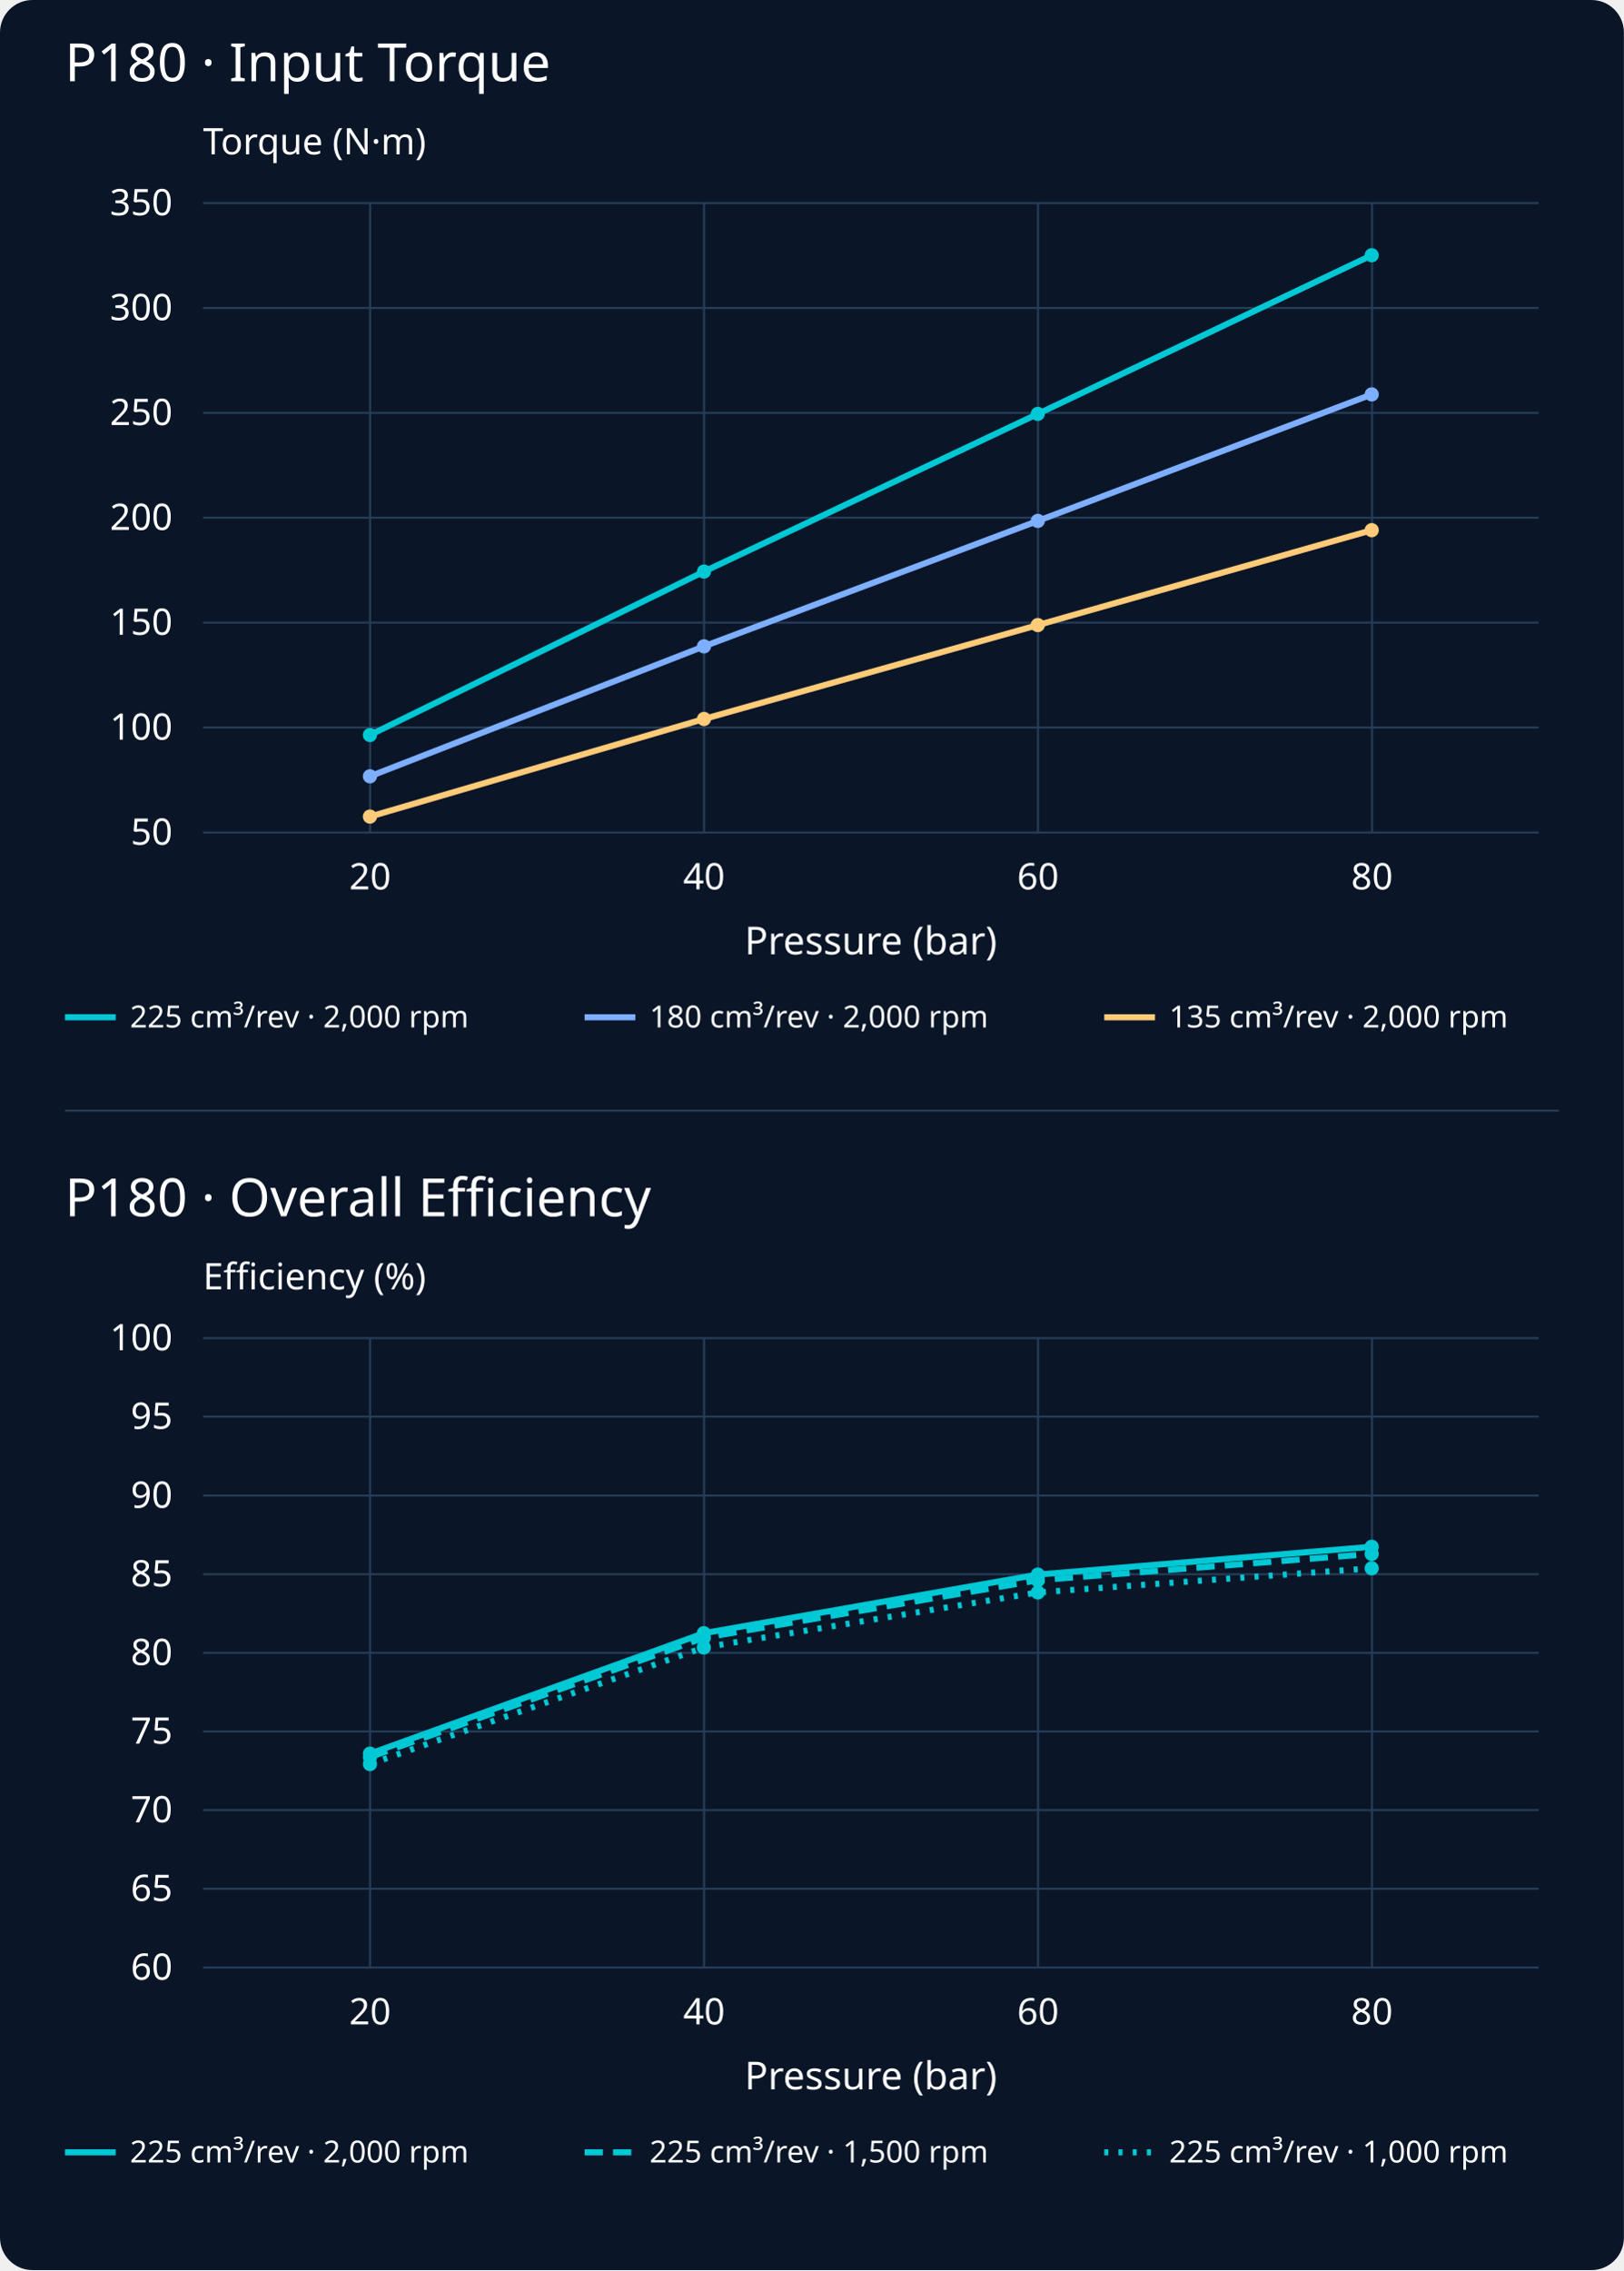
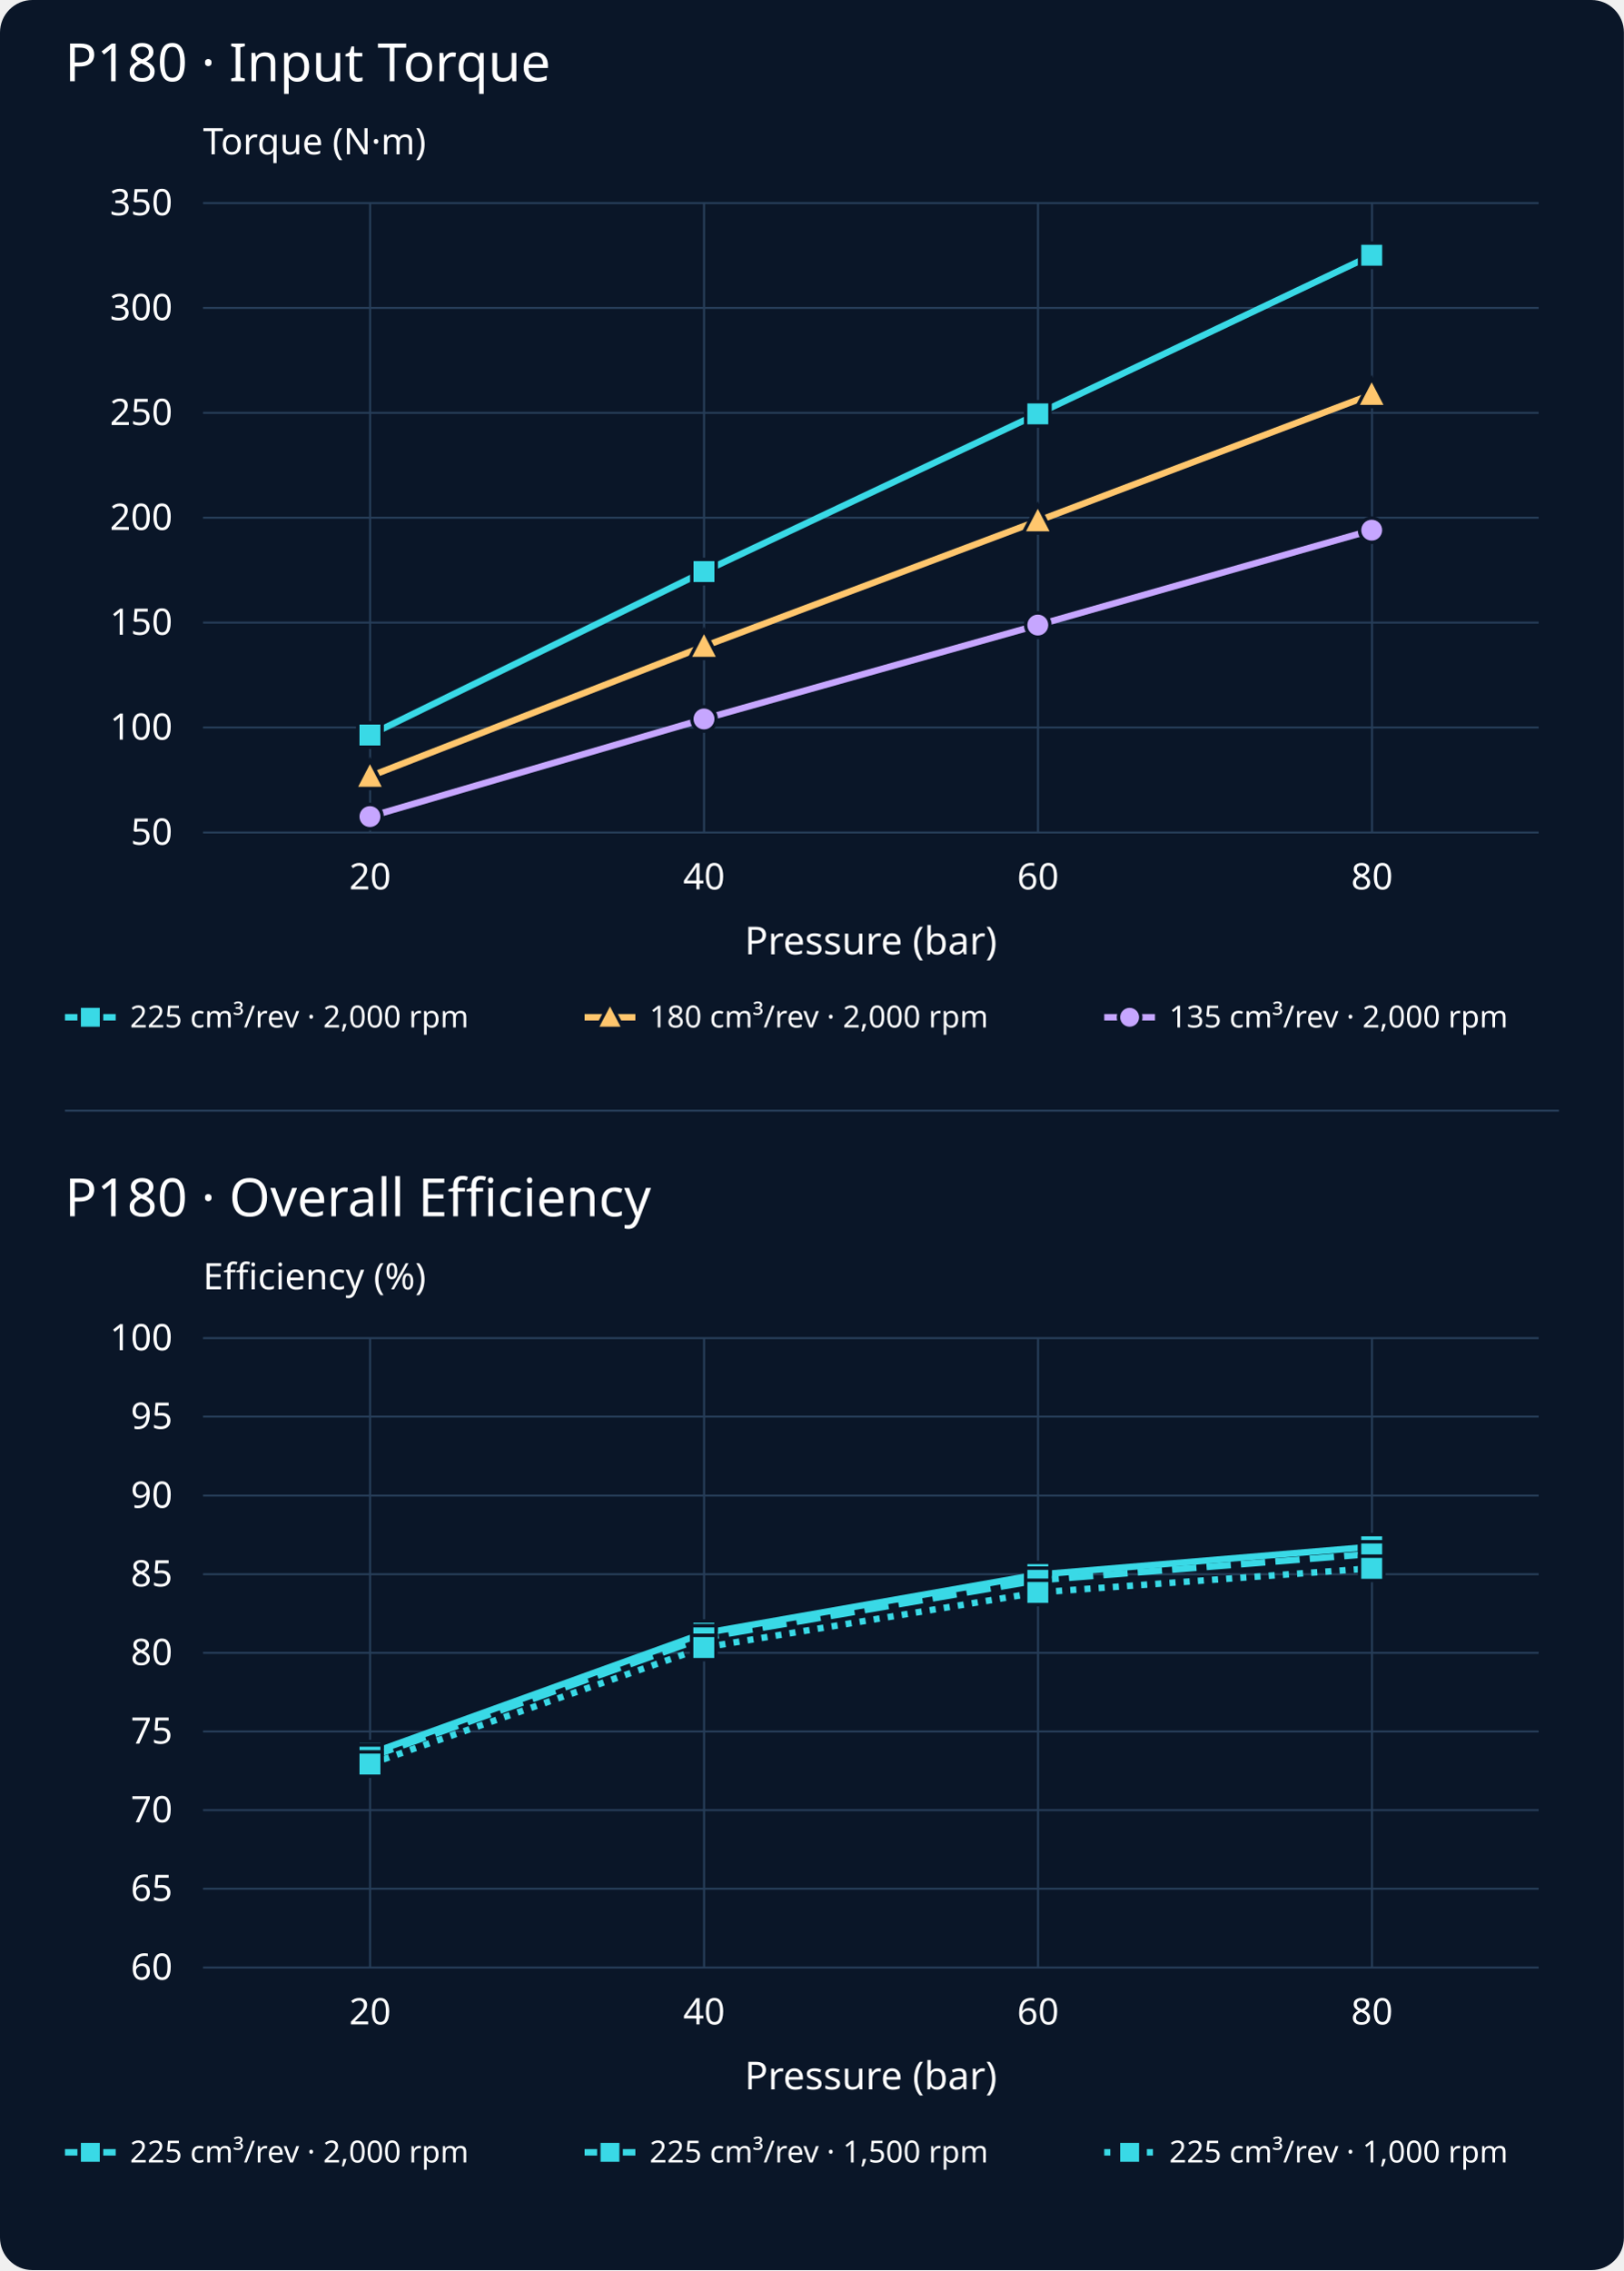
- <svg xmlns="http://www.w3.org/2000/svg" viewBox="0 0 800 1118" class="wq-chart" role="img" aria-label="P180 Input Torque and Overall Efficiency" style="font-family:Avenir, Avenir Next, Nunito Sans, sans-serif">
-   <rect width="800" height="1118" rx="16" fill="#0a1628" />
+ <svg xmlns="http://www.w3.org/2000/svg" aria-label="P180 Input Torque and Overall Efficiency" class="wq-chart" data-wq-readable="true" role="img" style="font-family:Avenir, Avenir Next, Nunito Sans, sans-serif" viewBox="0 0 800 1118">
+   <rect fill="#0a1628" height="1118" rx="16" width="800" />
  <g transform="translate(0 0)">
-     <text x="32.000" y="40.000" fill="#FFFFFF" font-size="26" text-anchor="start">P180 · Input Torque</text>
-     <text x="100.000" y="76.000" fill="#FFFFFF" font-size="18" text-anchor="start">Torque (N·m)</text>
+     <text fill="#FFFFFF" font-size="26" text-anchor="start" x="32.000" y="40.000">P180 · Input Torque</text>
+     <text fill="#FFFFFF" font-size="18" text-anchor="start" x="100.000" y="76.000">Torque (N·m)</text>
    <path d="M100 410.000H758" stroke="#263d58" stroke-width="1" />
-     <text x="85.000" y="416.000" fill="#FFFFFF" font-size="18" text-anchor="end">50</text>
+     <text fill="#FFFFFF" font-size="18" text-anchor="end" x="85.000" y="416.000">50</text>
    <path d="M100 358.273H758" stroke="#263d58" stroke-width="1" />
-     <text x="85.000" y="364.273" fill="#FFFFFF" font-size="18" text-anchor="end">100</text>
+     <text fill="#FFFFFF" font-size="18" text-anchor="end" x="85.000" y="364.273">100</text>
    <path d="M100 306.618H758" stroke="#263d58" stroke-width="1" />
-     <text x="85.000" y="312.618" fill="#FFFFFF" font-size="18" text-anchor="end">150</text>
+     <text fill="#FFFFFF" font-size="18" text-anchor="end" x="85.000" y="312.618">150</text>
    <path d="M100 254.964H758" stroke="#263d58" stroke-width="1" />
-     <text x="85.000" y="260.964" fill="#FFFFFF" font-size="18" text-anchor="end">200</text>
+     <text fill="#FFFFFF" font-size="18" text-anchor="end" x="85.000" y="260.964">200</text>
    <path d="M100 203.309H758" stroke="#263d58" stroke-width="1" />
-     <text x="85.000" y="209.309" fill="#FFFFFF" font-size="18" text-anchor="end">250</text>
+     <text fill="#FFFFFF" font-size="18" text-anchor="end" x="85.000" y="209.309">250</text>
    <path d="M100 151.655H758" stroke="#263d58" stroke-width="1" />
-     <text x="85.000" y="157.655" fill="#FFFFFF" font-size="18" text-anchor="end">300</text>
+     <text fill="#FFFFFF" font-size="18" text-anchor="end" x="85.000" y="157.655">300</text>
    <path d="M100 100.000H758" stroke="#263d58" stroke-width="1" />
-     <text x="85.000" y="106.000" fill="#FFFFFF" font-size="18" text-anchor="end">350</text>
+     <text fill="#FFFFFF" font-size="18" text-anchor="end" x="85.000" y="106.000">350</text>
    <path d="M182.313 100V410" stroke="#263d58" />
-     <text x="182.313" y="438.000" fill="#FFFFFF" font-size="18" text-anchor="middle">20</text>
+     <text fill="#FFFFFF" font-size="18" text-anchor="middle" x="182.313" y="438.000">20</text>
    <path d="M346.839 100V410" stroke="#263d58" />
-     <text x="346.839" y="438.000" fill="#FFFFFF" font-size="18" text-anchor="middle">40</text>
+     <text fill="#FFFFFF" font-size="18" text-anchor="middle" x="346.839" y="438.000">40</text>
    <path d="M511.366 100V410" stroke="#263d58" />
-     <text x="511.366" y="438.000" fill="#FFFFFF" font-size="18" text-anchor="middle">60</text>
+     <text fill="#FFFFFF" font-size="18" text-anchor="middle" x="511.366" y="438.000">60</text>
    <path d="M675.923 100V410" stroke="#263d58" />
-     <text x="675.923" y="438.000" fill="#FFFFFF" font-size="18" text-anchor="middle">80</text>
-     <text x="429.000" y="470.000" fill="#FFFFFF" font-size="19" text-anchor="middle">Pressure (bar)</text>
-     <path d="M182.24 361.996 L346.813 281.489 L511.263 203.833 L675.76 125.696" fill="none" stroke="#00c8d4" stroke-width="3" stroke-dasharray="" />
-     <circle cx="182.24" cy="361.996" r="3.5" fill="#00c8d4" />
-     <circle cx="346.813" cy="281.489" r="3.5" fill="#00c8d4" />
-     <circle cx="511.263" cy="203.833" r="3.5" fill="#00c8d4" />
-     <circle cx="675.76" cy="125.696" r="3.5" fill="#00c8d4" />
-     <path d="M32 501h25" stroke="#00c8d4" stroke-width="3" stroke-dasharray="" />
-     <text x="64.000" y="506.000" fill="#FFFFFF" font-size="15" text-anchor="start">225 cm³/rev · 2,000 rpm</text>
-     <path d="M182.24 382.326 L346.813 318.31 L511.263 256.534 L675.76 194.235" fill="none" stroke="#7eafff" stroke-width="3" stroke-dasharray="" />
-     <circle cx="182.24" cy="382.326" r="3.5" fill="#7eafff" />
-     <circle cx="346.813" cy="318.31" r="3.5" fill="#7eafff" />
-     <circle cx="511.263" cy="256.534" r="3.5" fill="#7eafff" />
-     <circle cx="675.76" cy="194.235" r="3.5" fill="#7eafff" />
-     <path d="M288 501h25" stroke="#7eafff" stroke-width="3" stroke-dasharray="" />
-     <text x="320.000" y="506.000" fill="#FFFFFF" font-size="15" text-anchor="start">180 cm³/rev · 2,000 rpm</text>
-     <path d="M182.24 402.162 L346.813 354.085 L511.263 307.84 L675.76 261.101" fill="none" stroke="#ffcb79" stroke-width="3" stroke-dasharray="" />
-     <circle cx="182.24" cy="402.162" r="3.5" fill="#ffcb79" />
-     <circle cx="346.813" cy="354.085" r="3.5" fill="#ffcb79" />
-     <circle cx="511.263" cy="307.84" r="3.5" fill="#ffcb79" />
-     <circle cx="675.76" cy="261.101" r="3.5" fill="#ffcb79" />
-     <path d="M544 501h25" stroke="#ffcb79" stroke-width="3" stroke-dasharray="" />
-     <text x="576.000" y="506.000" fill="#FFFFFF" font-size="15" text-anchor="start">135 cm³/rev · 2,000 rpm</text>
+     <text fill="#FFFFFF" font-size="18" text-anchor="middle" x="675.923" y="438.000">80</text>
+     <text fill="#FFFFFF" font-size="19" text-anchor="middle" x="429.000" y="470.000">Pressure (bar)</text>
+     <path d="M182.24 361.996 L346.813 281.489 L511.263 203.833 L675.76 125.696" data-wq-series="225 cm³/rev · 2,000 rpm" fill="none" stroke="#39d9e6" stroke-dasharray="" stroke-width="3.2" />
+     <rect class="wq-series-marker" fill="#39d9e6" height="12" stroke="#0a1628" stroke-width="1.7" width="12" x="176.24" y="355.996" />
+     <rect class="wq-series-marker" fill="#39d9e6" height="12" stroke="#0a1628" stroke-width="1.7" width="12" x="340.813" y="275.489" />
+     <rect class="wq-series-marker" fill="#39d9e6" height="12" stroke="#0a1628" stroke-width="1.7" width="12" x="505.263" y="197.833" />
+     <rect class="wq-series-marker" fill="#39d9e6" height="12" stroke="#0a1628" stroke-width="1.7" width="12" x="669.76" y="119.696" />
+     <path d="M32 501h25" stroke="#39d9e6" stroke-dasharray="" stroke-width="3.2" />
+     <rect class="wq-series-marker" fill="#39d9e6" height="11.0" stroke="#0a1628" stroke-width="1.7" width="11.0" x="39.0" y="495.5" />
+     <text fill="#FFFFFF" font-size="15" text-anchor="start" x="64.000" y="506.000">225 cm³/rev · 2,000 rpm</text>
+     <path d="M182.24 382.326 L346.813 318.31 L511.263 256.534 L675.76 194.235" data-wq-series="180 cm³/rev · 2,000 rpm" fill="none" stroke="#ffc66d" stroke-dasharray="" stroke-width="3.2" />
+     <path class="wq-series-marker" d="M182.24 374.526L189.44 388.326L175.04 388.326Z" fill="#ffc66d" stroke="#0a1628" stroke-width="1.7" />
+     <path class="wq-series-marker" d="M346.813 310.51L354.013 324.31L339.613 324.31Z" fill="#ffc66d" stroke="#0a1628" stroke-width="1.7" />
+     <path class="wq-series-marker" d="M511.263 248.734L518.463 262.534L504.063 262.534Z" fill="#ffc66d" stroke="#0a1628" stroke-width="1.7" />
+     <path class="wq-series-marker" d="M675.76 186.435L682.96 200.235L668.56 200.235Z" fill="#ffc66d" stroke="#0a1628" stroke-width="1.7" />
+     <path d="M288 501h25" stroke="#ffc66d" stroke-dasharray="" stroke-width="3.2" />
+     <path class="wq-series-marker" d="M300.5 493.85L307.1 506.5L293.9 506.5Z" fill="#ffc66d" stroke="#0a1628" stroke-width="1.7" />
+     <text fill="#FFFFFF" font-size="15" text-anchor="start" x="320.000" y="506.000">180 cm³/rev · 2,000 rpm</text>
+     <path d="M182.24 402.162 L346.813 354.085 L511.263 307.84 L675.76 261.101" data-wq-series="135 cm³/rev · 2,000 rpm" fill="none" stroke="#c6a6ff" stroke-dasharray="" stroke-width="3.2" />
+     <circle class="wq-series-marker" cx="182.24" cy="402.162" fill="#c6a6ff" r="6" stroke="#0a1628" stroke-width="1.7" />
+     <circle class="wq-series-marker" cx="346.813" cy="354.085" fill="#c6a6ff" r="6" stroke="#0a1628" stroke-width="1.7" />
+     <circle class="wq-series-marker" cx="511.263" cy="307.84" fill="#c6a6ff" r="6" stroke="#0a1628" stroke-width="1.7" />
+     <circle class="wq-series-marker" cx="675.76" cy="261.101" fill="#c6a6ff" r="6" stroke="#0a1628" stroke-width="1.7" />
+     <path d="M544 501h25" stroke="#c6a6ff" stroke-dasharray="" stroke-width="3.2" />
+     <circle class="wq-series-marker" cx="556.5" cy="501.0" fill="#c6a6ff" r="5.5" stroke="#0a1628" stroke-width="1.7" />
+     <text fill="#FFFFFF" font-size="15" text-anchor="start" x="576.000" y="506.000">135 cm³/rev · 2,000 rpm</text>
  </g>
  <path d="M32 547H768" stroke="#263d58" />
  <g transform="translate(0 559)">
-     <text x="32.000" y="40.000" fill="#FFFFFF" font-size="26" text-anchor="start">P180 · Overall Efficiency</text>
-     <text x="100.000" y="76.000" fill="#FFFFFF" font-size="18" text-anchor="start">Efficiency (%)</text>
+     <text fill="#FFFFFF" font-size="26" text-anchor="start" x="32.000" y="40.000">P180 · Overall Efficiency</text>
+     <text fill="#FFFFFF" font-size="18" text-anchor="start" x="100.000" y="76.000">Efficiency (%)</text>
    <path d="M100 410.000H758" stroke="#263d58" stroke-width="1" />
-     <text x="85.000" y="416.000" fill="#FFFFFF" font-size="18" text-anchor="end">60</text>
+     <text fill="#FFFFFF" font-size="18" text-anchor="end" x="85.000" y="416.000">60</text>
    <path d="M100 371.200H758" stroke="#263d58" stroke-width="1" />
-     <text x="85.000" y="377.200" fill="#FFFFFF" font-size="18" text-anchor="end">65</text>
+     <text fill="#FFFFFF" font-size="18" text-anchor="end" x="85.000" y="377.200">65</text>
    <path d="M100 332.474H758" stroke="#263d58" stroke-width="1" />
-     <text x="85.000" y="338.474" fill="#FFFFFF" font-size="18" text-anchor="end">70</text>
+     <text fill="#FFFFFF" font-size="18" text-anchor="end" x="85.000" y="338.474">70</text>
    <path d="M100 293.748H758" stroke="#263d58" stroke-width="1" />
-     <text x="85.000" y="299.748" fill="#FFFFFF" font-size="18" text-anchor="end">75</text>
+     <text fill="#FFFFFF" font-size="18" text-anchor="end" x="85.000" y="299.748">75</text>
    <path d="M100 255.022H758" stroke="#263d58" stroke-width="1" />
-     <text x="85.000" y="261.022" fill="#FFFFFF" font-size="18" text-anchor="end">80</text>
+     <text fill="#FFFFFF" font-size="18" text-anchor="end" x="85.000" y="261.022">80</text>
    <path d="M100 216.296H758" stroke="#263d58" stroke-width="1" />
-     <text x="85.000" y="222.296" fill="#FFFFFF" font-size="18" text-anchor="end">85</text>
+     <text fill="#FFFFFF" font-size="18" text-anchor="end" x="85.000" y="222.296">85</text>
    <path d="M100 177.570H758" stroke="#263d58" stroke-width="1" />
-     <text x="85.000" y="183.570" fill="#FFFFFF" font-size="18" text-anchor="end">90</text>
+     <text fill="#FFFFFF" font-size="18" text-anchor="end" x="85.000" y="183.570">90</text>
    <path d="M100 138.667H758" stroke="#263d58" stroke-width="1" />
-     <text x="85.000" y="144.667" fill="#FFFFFF" font-size="18" text-anchor="end">95</text>
+     <text fill="#FFFFFF" font-size="18" text-anchor="end" x="85.000" y="144.667">95</text>
    <path d="M100 100.000H758" stroke="#263d58" stroke-width="1" />
-     <text x="85.000" y="106.000" fill="#FFFFFF" font-size="18" text-anchor="end">100</text>
+     <text fill="#FFFFFF" font-size="18" text-anchor="end" x="85.000" y="106.000">100</text>
    <path d="M182.292 100V410" stroke="#263d58" />
-     <text x="182.292" y="438.000" fill="#FFFFFF" font-size="18" text-anchor="middle">20</text>
+     <text fill="#FFFFFF" font-size="18" text-anchor="middle" x="182.292" y="438.000">20</text>
    <path d="M346.852 100V410" stroke="#263d58" />
-     <text x="346.852" y="438.000" fill="#FFFFFF" font-size="18" text-anchor="middle">40</text>
+     <text fill="#FFFFFF" font-size="18" text-anchor="middle" x="346.852" y="438.000">40</text>
    <path d="M511.383 100V410" stroke="#263d58" />
-     <text x="511.383" y="438.000" fill="#FFFFFF" font-size="18" text-anchor="middle">60</text>
+     <text fill="#FFFFFF" font-size="18" text-anchor="middle" x="511.383" y="438.000">60</text>
    <path d="M675.898 100V410" stroke="#263d58" />
-     <text x="675.898" y="438.000" fill="#FFFFFF" font-size="18" text-anchor="middle">80</text>
-     <text x="429.000" y="470.000" fill="#FFFFFF" font-size="19" text-anchor="middle">Pressure (bar)</text>
-     <path d="M182.25 304.677 L346.72 245.34 L511.28 216.472 L675.75 202.771" fill="none" stroke="#00c8d4" stroke-width="3" stroke-dasharray="" />
-     <circle cx="182.25" cy="304.677" r="3.5" fill="#00c8d4" />
-     <circle cx="346.72" cy="245.34" r="3.5" fill="#00c8d4" />
-     <circle cx="511.28" cy="216.472" r="3.5" fill="#00c8d4" />
-     <circle cx="675.75" cy="202.771" r="3.5" fill="#00c8d4" />
-     <path d="M32 501h25" stroke="#00c8d4" stroke-width="3" stroke-dasharray="" />
-     <text x="64.000" y="506.000" fill="#FFFFFF" font-size="15" text-anchor="start">225 cm³/rev · 2,000 rpm</text>
-     <path d="M182.25 306.378 L346.72 247.629 L511.28 219.288 L675.75 206.306" fill="none" stroke="#00c8d4" stroke-width="3" stroke-dasharray="9 5" />
-     <circle cx="182.25" cy="306.378" r="3.5" fill="#00c8d4" />
-     <circle cx="346.72" cy="247.629" r="3.5" fill="#00c8d4" />
-     <circle cx="511.28" cy="219.288" r="3.5" fill="#00c8d4" />
-     <circle cx="675.75" cy="206.306" r="3.5" fill="#00c8d4" />
-     <path d="M288 501h25" stroke="#00c8d4" stroke-width="3" stroke-dasharray="9 5" />
-     <text x="320.000" y="506.000" fill="#FFFFFF" font-size="15" text-anchor="start">225 cm³/rev · 1,500 rpm</text>
-     <path d="M182.25 309.796 L346.72 252.382 L511.28 225.273 L675.75 213.391" fill="none" stroke="#00c8d4" stroke-width="3" stroke-dasharray="2 5" />
-     <circle cx="182.25" cy="309.796" r="3.5" fill="#00c8d4" />
-     <circle cx="346.72" cy="252.382" r="3.5" fill="#00c8d4" />
-     <circle cx="511.28" cy="225.273" r="3.5" fill="#00c8d4" />
-     <circle cx="675.75" cy="213.391" r="3.5" fill="#00c8d4" />
-     <path d="M544 501h25" stroke="#00c8d4" stroke-width="3" stroke-dasharray="2 5" />
-     <text x="576.000" y="506.000" fill="#FFFFFF" font-size="15" text-anchor="start">225 cm³/rev · 1,000 rpm</text>
+     <text fill="#FFFFFF" font-size="18" text-anchor="middle" x="675.898" y="438.000">80</text>
+     <text fill="#FFFFFF" font-size="19" text-anchor="middle" x="429.000" y="470.000">Pressure (bar)</text>
+     <path d="M182.25 304.677 L346.72 245.34 L511.28 216.472 L675.75 202.771" data-wq-series="225 cm³/rev · 2,000 rpm" fill="none" stroke="#39d9e6" stroke-dasharray="" stroke-width="3.2" />
+     <rect class="wq-series-marker" fill="#39d9e6" height="12" stroke="#0a1628" stroke-width="1.7" width="12" x="176.25" y="298.677" />
+     <rect class="wq-series-marker" fill="#39d9e6" height="12" stroke="#0a1628" stroke-width="1.7" width="12" x="340.72" y="239.34" />
+     <rect class="wq-series-marker" fill="#39d9e6" height="12" stroke="#0a1628" stroke-width="1.7" width="12" x="505.28" y="210.472" />
+     <rect class="wq-series-marker" fill="#39d9e6" height="12" stroke="#0a1628" stroke-width="1.7" width="12" x="669.75" y="196.771" />
+     <path d="M32 501h25" stroke="#39d9e6" stroke-dasharray="" stroke-width="3.2" />
+     <rect class="wq-series-marker" fill="#39d9e6" height="11.0" stroke="#0a1628" stroke-width="1.7" width="11.0" x="39.0" y="495.5" />
+     <text fill="#FFFFFF" font-size="15" text-anchor="start" x="64.000" y="506.000">225 cm³/rev · 2,000 rpm</text>
+     <path d="M182.25 306.378 L346.72 247.629 L511.28 219.288 L675.75 206.306" data-wq-series="225 cm³/rev · 1,500 rpm" fill="none" stroke="#39d9e6" stroke-dasharray="12 5" stroke-width="3.2" />
+     <rect class="wq-series-marker" fill="#39d9e6" height="12" stroke="#0a1628" stroke-width="1.7" width="12" x="176.25" y="300.378" />
+     <rect class="wq-series-marker" fill="#39d9e6" height="12" stroke="#0a1628" stroke-width="1.7" width="12" x="340.72" y="241.629" />
+     <rect class="wq-series-marker" fill="#39d9e6" height="12" stroke="#0a1628" stroke-width="1.7" width="12" x="505.28" y="213.288" />
+     <rect class="wq-series-marker" fill="#39d9e6" height="12" stroke="#0a1628" stroke-width="1.7" width="12" x="669.75" y="200.306" />
+     <path d="M288 501h25" stroke="#39d9e6" stroke-dasharray="12 5" stroke-width="3.2" />
+     <rect class="wq-series-marker" fill="#39d9e6" height="11.0" stroke="#0a1628" stroke-width="1.7" width="11.0" x="295.0" y="495.5" />
+     <text fill="#FFFFFF" font-size="15" text-anchor="start" x="320.000" y="506.000">225 cm³/rev · 1,500 rpm</text>
+     <path d="M182.25 309.796 L346.72 252.382 L511.28 225.273 L675.75 213.391" data-wq-series="225 cm³/rev · 1,000 rpm" fill="none" stroke="#39d9e6" stroke-dasharray="3 4" stroke-width="3.2" />
+     <rect class="wq-series-marker" fill="#39d9e6" height="12" stroke="#0a1628" stroke-width="1.7" width="12" x="176.25" y="303.796" />
+     <rect class="wq-series-marker" fill="#39d9e6" height="12" stroke="#0a1628" stroke-width="1.7" width="12" x="340.72" y="246.382" />
+     <rect class="wq-series-marker" fill="#39d9e6" height="12" stroke="#0a1628" stroke-width="1.7" width="12" x="505.28" y="219.273" />
+     <rect class="wq-series-marker" fill="#39d9e6" height="12" stroke="#0a1628" stroke-width="1.7" width="12" x="669.75" y="207.391" />
+     <path d="M544 501h25" stroke="#39d9e6" stroke-dasharray="3 4" stroke-width="3.2" />
+     <rect class="wq-series-marker" fill="#39d9e6" height="11.0" stroke="#0a1628" stroke-width="1.7" width="11.0" x="551.0" y="495.5" />
+     <text fill="#FFFFFF" font-size="15" text-anchor="start" x="576.000" y="506.000">225 cm³/rev · 1,000 rpm</text>
  </g>
</svg>
